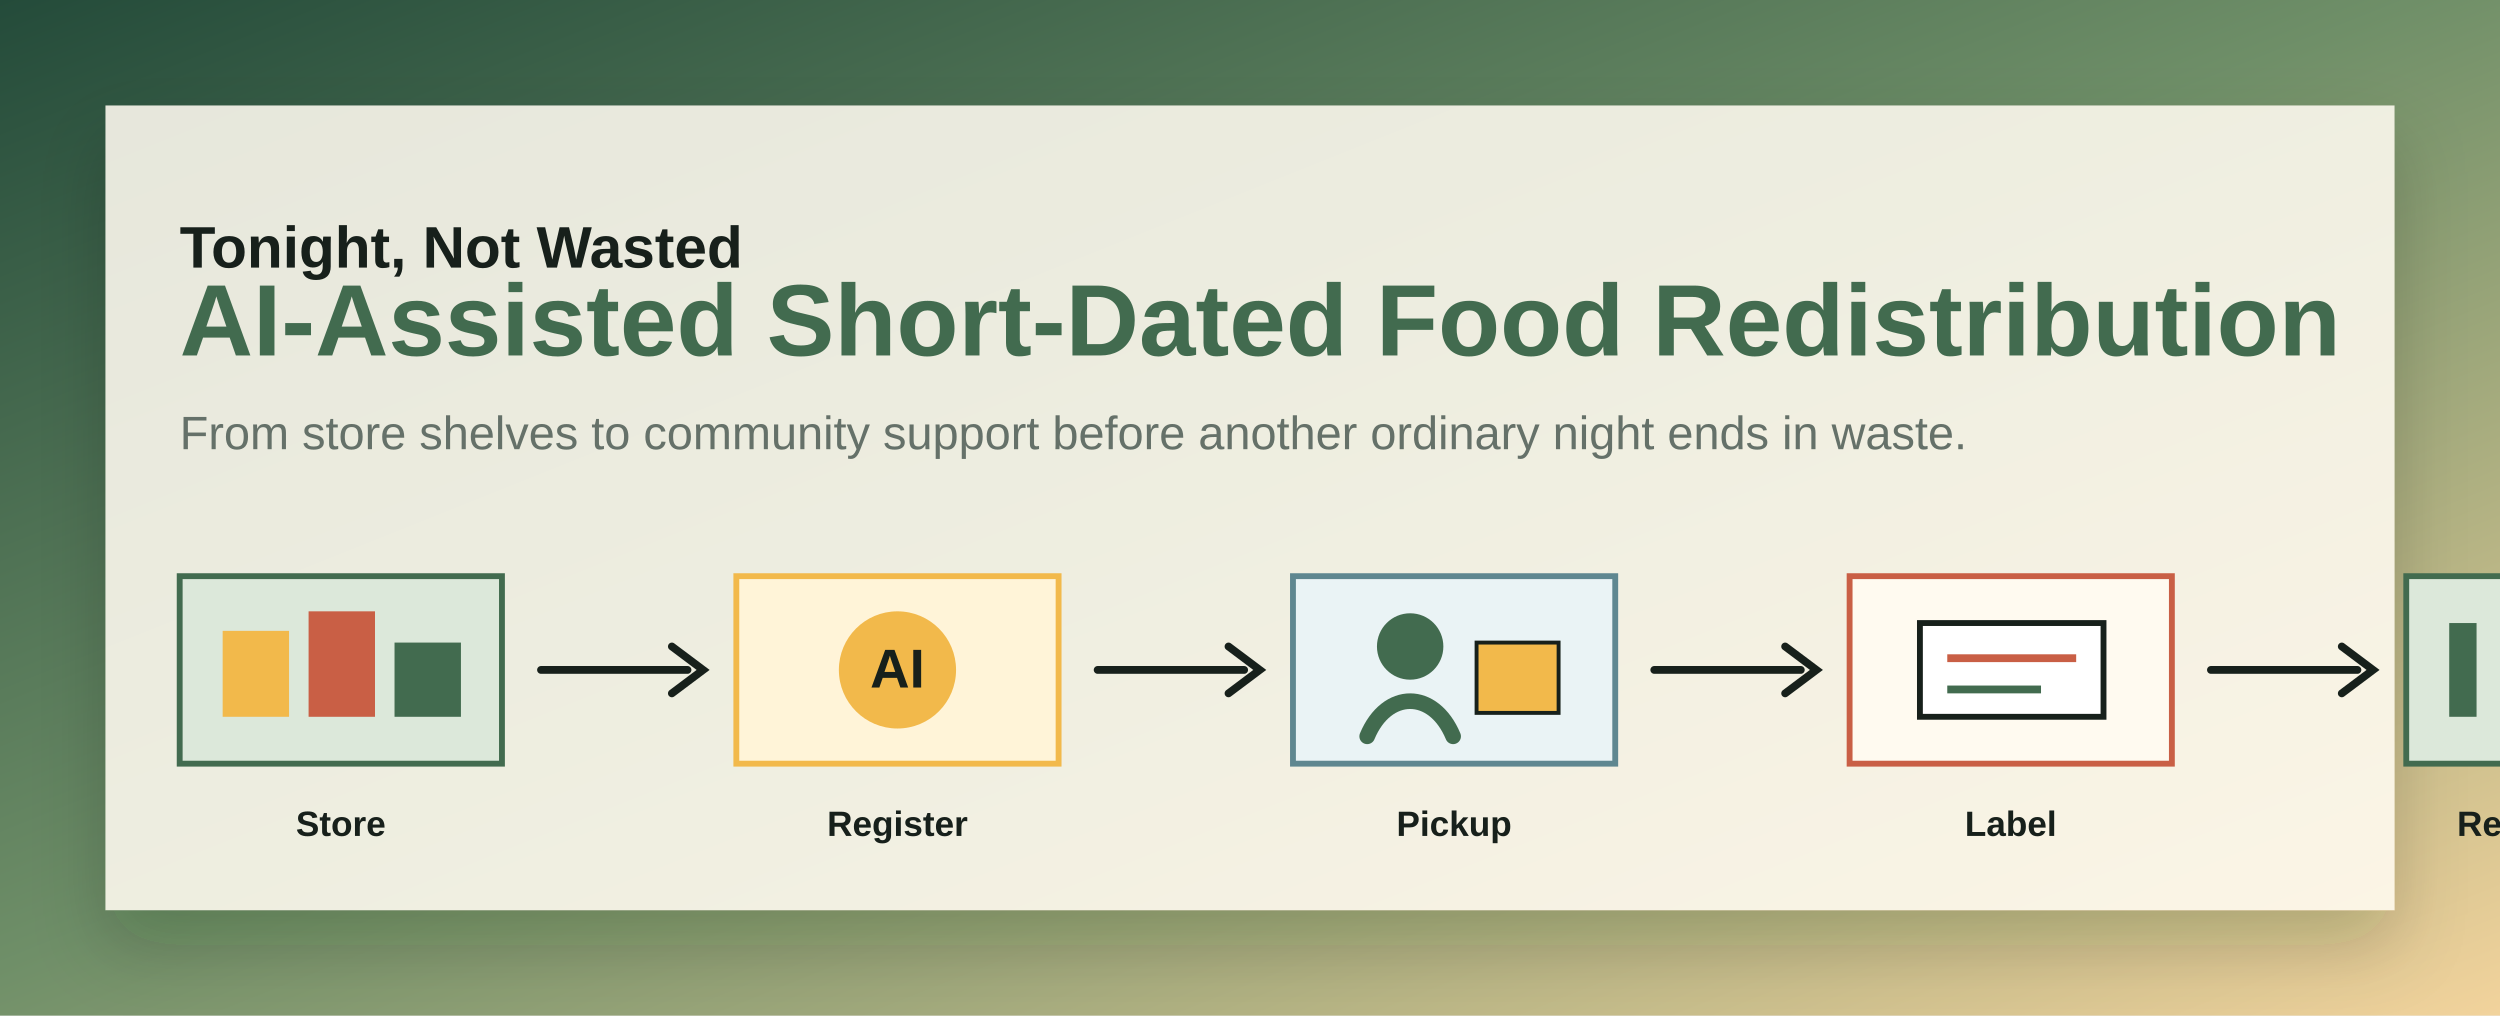
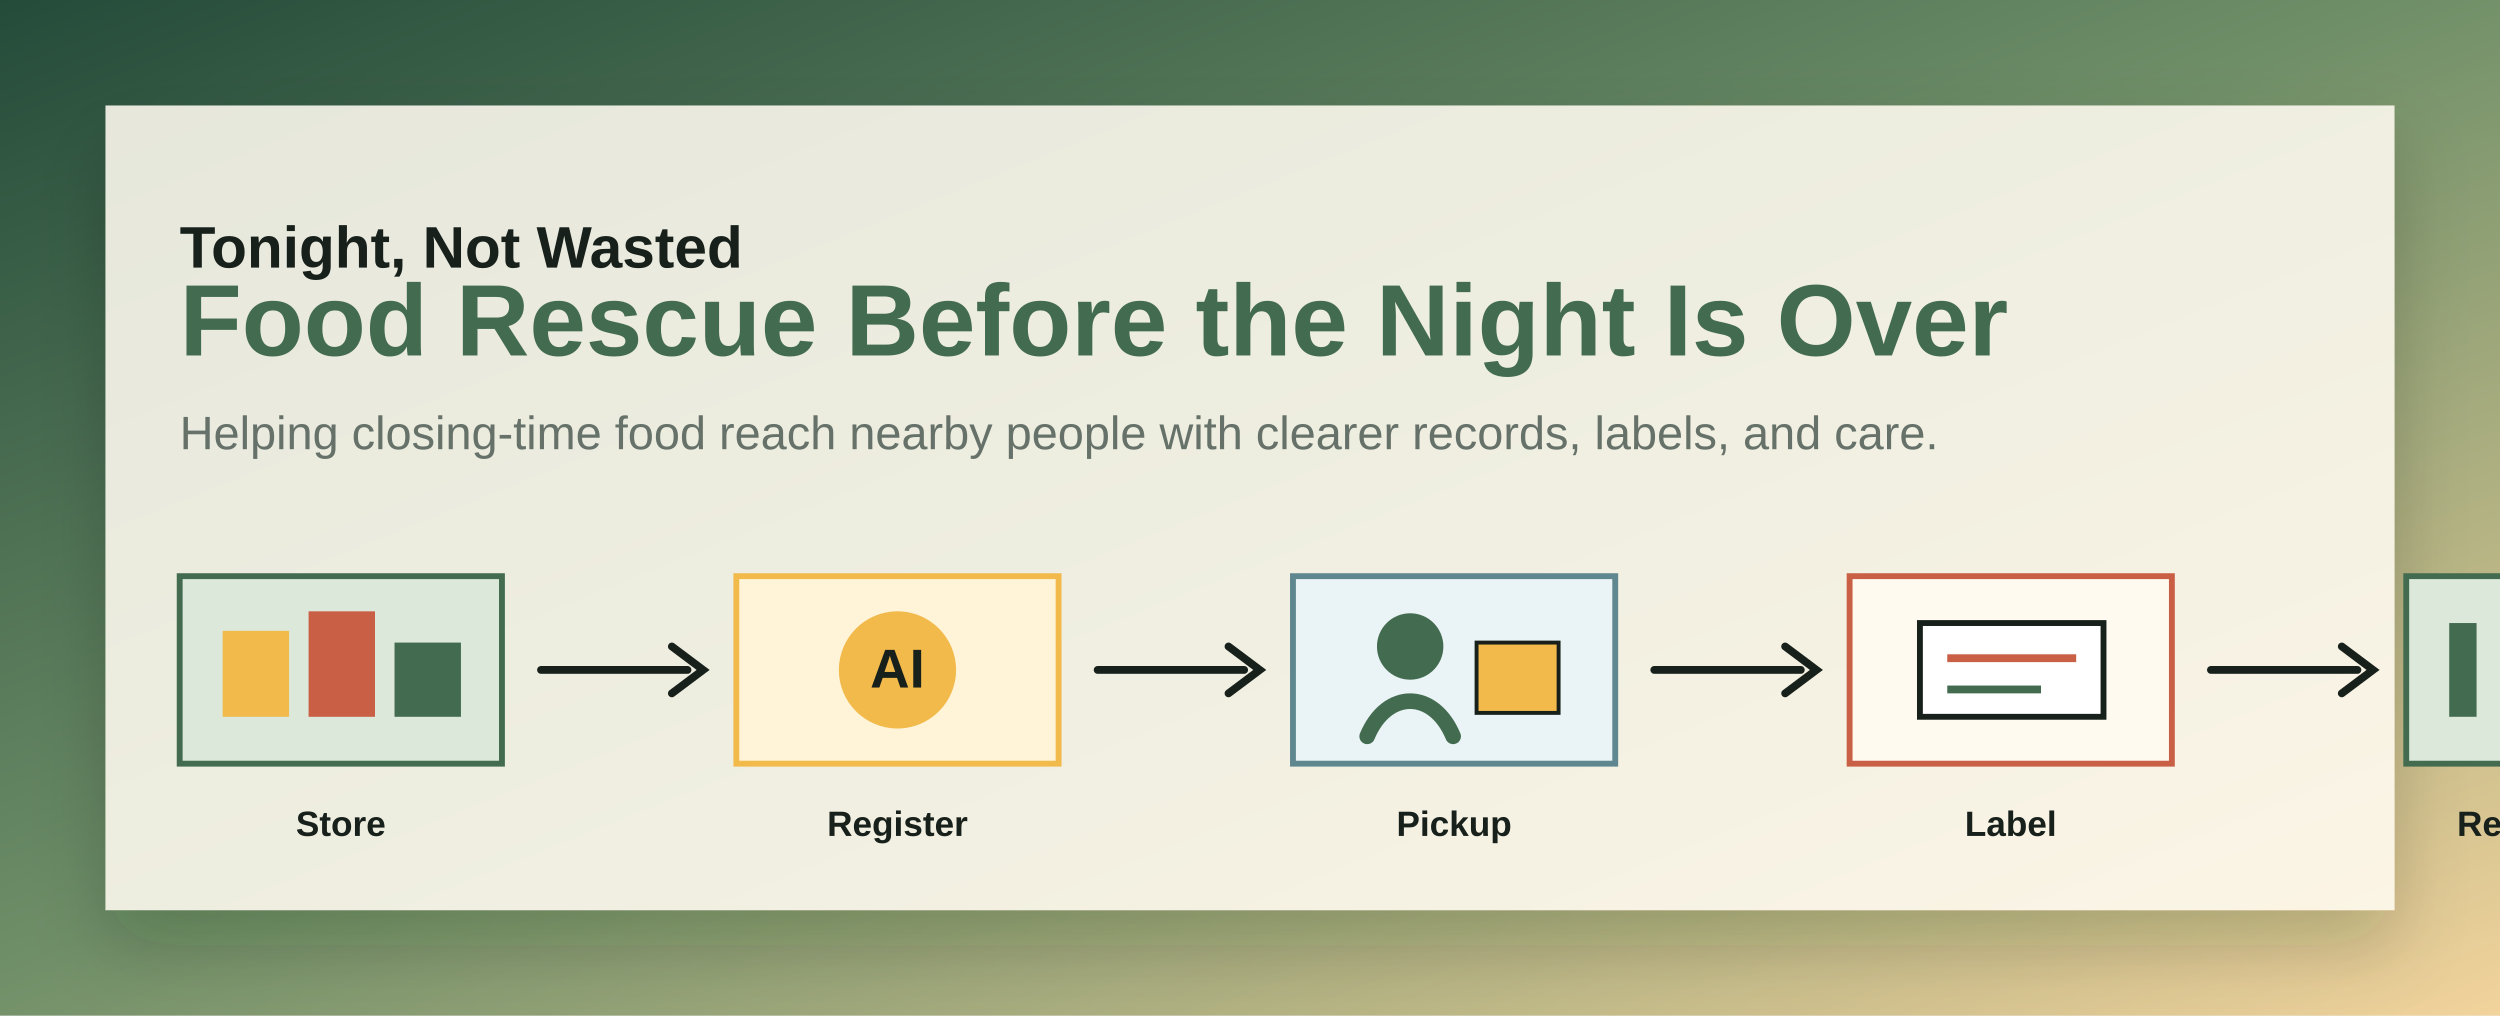
<svg xmlns="http://www.w3.org/2000/svg" width="1280" height="520" viewBox="0 0 1280 520" role="img" aria-labelledby="title desc">
  <defs>
    <linearGradient id="bg" x1="0" y1="0" x2="1" y2="1">
      <stop offset="0" stop-color="#244b3a" />
      <stop offset="0.48" stop-color="#6f8f68" />
      <stop offset="1" stop-color="#f2d39c" />
    </linearGradient>
    <filter id="shadow" x="-20%" y="-20%" width="140%" height="140%">
      <feDropShadow dx="0" dy="18" stdDeviation="18" flood-color="#17201b" flood-opacity="0.22" />
    </filter>
  </defs>
  <rect width="1280" height="520" fill="url(#bg)" />
  <rect x="54" y="54" width="1172" height="412" rx="0" fill="#fffaf0" opacity="0.88" filter="url(#shadow)" />
  <text x="92" y="137" fill="#17201b" font-family="Avenir Next, Segoe UI, Arial, sans-serif" font-size="30" font-weight="800">Tonight, Not Wasted</text>
-   <text x="92" y="182" fill="#426b4f" font-family="Avenir Next, Segoe UI, Arial, sans-serif" font-size="52" font-weight="800">AI-Assisted Short-Dated Food Redistribution</text>
-   <text x="92" y="230" fill="#657169" font-family="Avenir Next, Segoe UI, Arial, sans-serif" font-size="24">From store shelves to community support before another ordinary night ends in waste.</text>
+   <text x="92" y="182" fill="#426b4f" font-family="Avenir Next, Segoe UI, Arial, sans-serif" font-size="52" font-weight="800">Food Rescue Before the Night Is Over</text>
+   <text x="92" y="230" fill="#657169" font-family="Avenir Next, Segoe UI, Arial, sans-serif" font-size="24">Helping closing-time food reach nearby people with clearer records, labels, and care.</text>
  <g transform="translate(92 295)">
    <g>
      <rect x="0" y="0" width="165" height="96" fill="#dce8da" stroke="#426b4f" stroke-width="3" />
      <rect x="22" y="28" width="34" height="44" fill="#f2b94b" />
      <rect x="66" y="18" width="34" height="54" fill="#c95f45" />
      <rect x="110" y="34" width="34" height="38" fill="#426b4f" />
      <text x="82.5" y="133" text-anchor="middle" fill="#17201b" font-family="Avenir Next, Segoe UI, Arial, sans-serif" font-size="18" font-weight="700">Store</text>
    </g>
    <path d="M185 48 H260" stroke="#17201b" stroke-width="4" stroke-linecap="round" />
    <path d="M252 36 L268 48 L252 60" fill="none" stroke="#17201b" stroke-width="4" stroke-linecap="round" />
    <g transform="translate(285 0)">
      <rect x="0" y="0" width="165" height="96" fill="#fff4d8" stroke="#f2b94b" stroke-width="3" />
      <circle cx="82.5" cy="48" r="30" fill="#f2b94b" />
      <text x="82.5" y="57" text-anchor="middle" fill="#17201b" font-family="Avenir Next, Segoe UI, Arial, sans-serif" font-size="28" font-weight="900">AI</text>
      <text x="82.5" y="133" text-anchor="middle" fill="#17201b" font-family="Avenir Next, Segoe UI, Arial, sans-serif" font-size="18" font-weight="700">Register</text>
    </g>
    <path d="M470 48 H545" stroke="#17201b" stroke-width="4" stroke-linecap="round" />
    <path d="M537 36 L553 48 L537 60" fill="none" stroke="#17201b" stroke-width="4" stroke-linecap="round" />
    <g transform="translate(570 0)">
      <rect x="0" y="0" width="165" height="96" fill="#eaf3f5" stroke="#5f8790" stroke-width="3" />
      <circle cx="60" cy="36" r="17" fill="#426b4f" />
      <path d="M38 82 C48 58 72 58 82 82" fill="none" stroke="#426b4f" stroke-width="8" stroke-linecap="round" />
      <rect x="94" y="34" width="42" height="36" fill="#f2b94b" stroke="#17201b" stroke-width="2" />
      <text x="82.5" y="133" text-anchor="middle" fill="#17201b" font-family="Avenir Next, Segoe UI, Arial, sans-serif" font-size="18" font-weight="700">Pickup</text>
    </g>
    <path d="M755 48 H830" stroke="#17201b" stroke-width="4" stroke-linecap="round" />
    <path d="M822 36 L838 48 L822 60" fill="none" stroke="#17201b" stroke-width="4" stroke-linecap="round" />
    <g transform="translate(855 0)">
      <rect x="0" y="0" width="165" height="96" fill="#fffaf0" stroke="#c95f45" stroke-width="3" />
      <rect x="36" y="24" width="94" height="48" fill="#ffffff" stroke="#17201b" stroke-width="3" />
      <line x1="50" y1="42" x2="116" y2="42" stroke="#c95f45" stroke-width="4" />
      <line x1="50" y1="58" x2="98" y2="58" stroke="#426b4f" stroke-width="4" />
      <text x="82.5" y="133" text-anchor="middle" fill="#17201b" font-family="Avenir Next, Segoe UI, Arial, sans-serif" font-size="18" font-weight="700">Label</text>
    </g>
    <path d="M1040 48 H1115" stroke="#17201b" stroke-width="4" stroke-linecap="round" />
    <path d="M1107 36 L1123 48 L1107 60" fill="none" stroke="#17201b" stroke-width="4" stroke-linecap="round" />
    <g transform="translate(1140 0)">
      <rect x="0" y="0" width="110" height="96" fill="#dce8da" stroke="#426b4f" stroke-width="3" />
      <rect x="22" y="24" width="14" height="48" fill="#426b4f" />
      <rect x="48" y="38" width="14" height="34" fill="#f2b94b" />
      <rect x="74" y="14" width="14" height="58" fill="#c95f45" />
      <text x="55" y="133" text-anchor="middle" fill="#17201b" font-family="Avenir Next, Segoe UI, Arial, sans-serif" font-size="18" font-weight="700">Report</text>
    </g>
  </g>
</svg>
